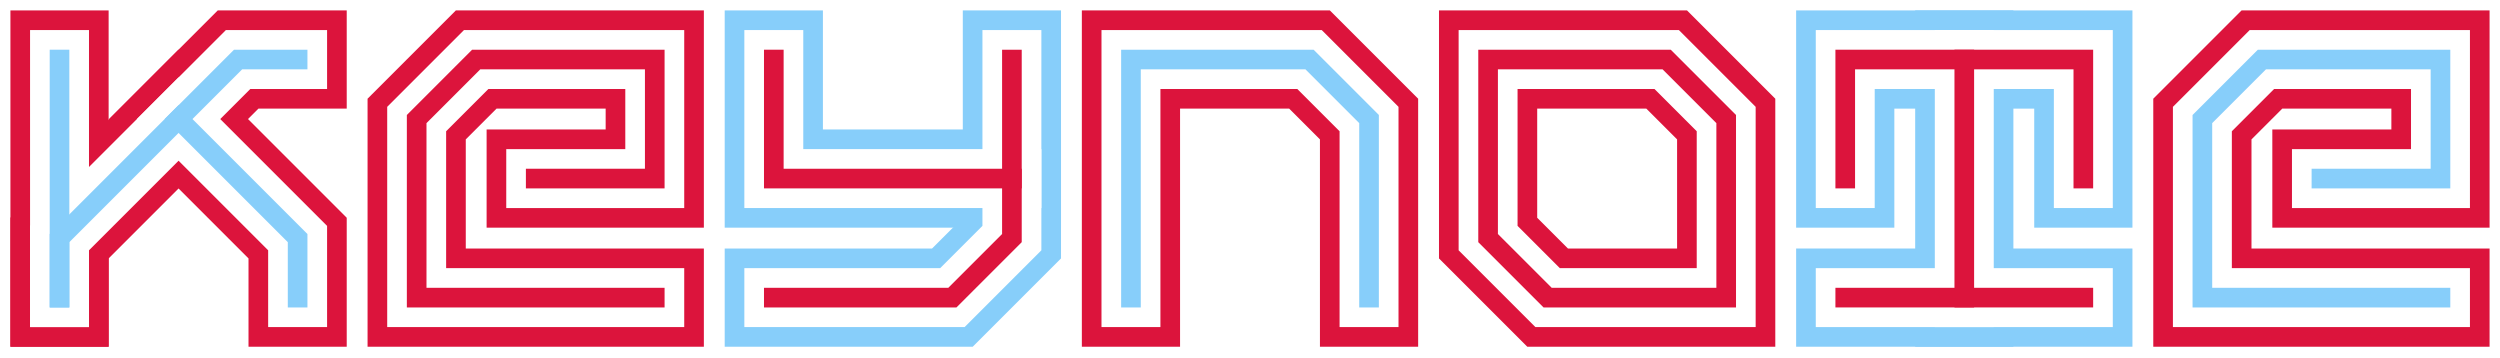
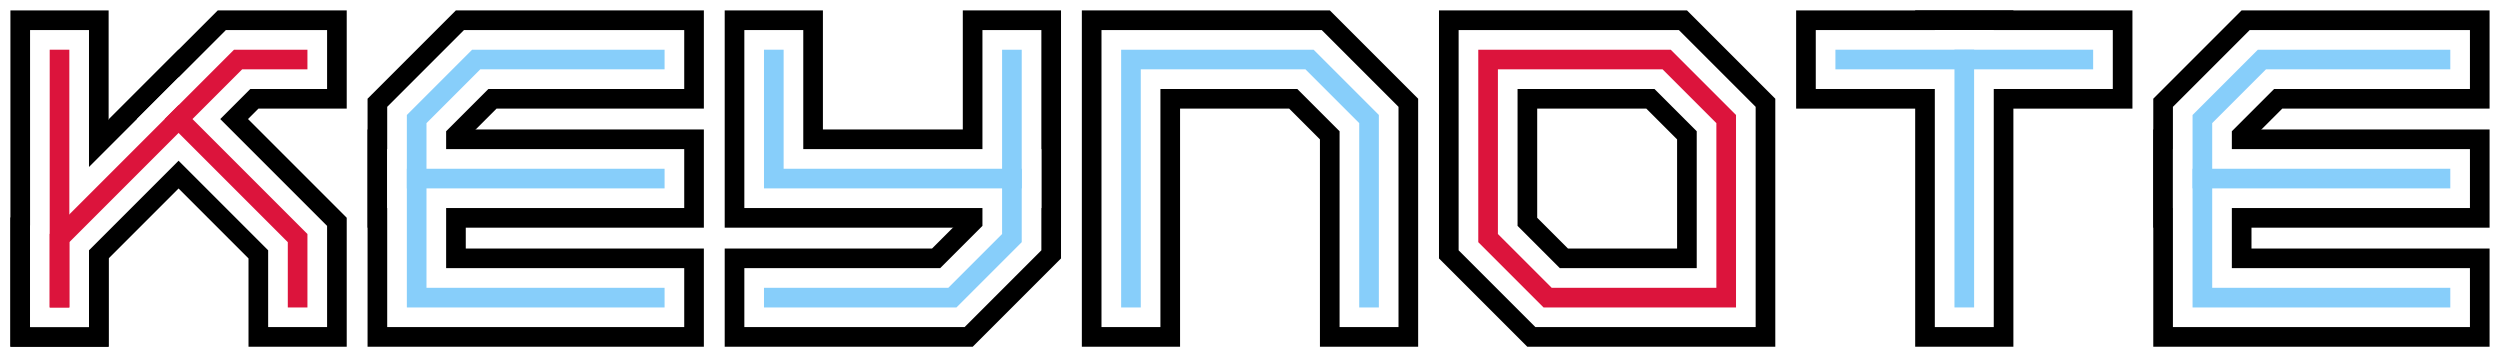
<svg xmlns="http://www.w3.org/2000/svg" width="1050pt" height="150pt" viewBox="0 0 1050 150" version="1.1">
-   <g id="surface16819">
-     <path style="fill:none;stroke-width:41.25;stroke-linecap:square;stroke-linejoin:miter;stroke:rgb(86.275%,7.843%,23.529%);stroke-opacity:1;stroke-miterlimit:10;" d="M 25 125 L 25 25 " />
-     <path style="fill:none;stroke-width:41.25;stroke-linecap:square;stroke-linejoin:miter;stroke:rgb(86.275%,7.843%,23.529%);stroke-opacity:1;stroke-miterlimit:10;" d="M 25 125 L 25 100 L 100 25 L 125 25 " />
-     <path style="fill:none;stroke-width:41.25;stroke-linecap:square;stroke-linejoin:miter;stroke:rgb(86.275%,7.843%,23.529%);stroke-opacity:1;stroke-miterlimit:10;" d="M 75 50 L 125 100 L 125 125 " />
-     <path style="fill:none;stroke-width:41.25;stroke-linecap:square;stroke-linejoin:miter;stroke:rgb(86.275%,7.843%,23.529%);stroke-opacity:1;stroke-miterlimit:10;" d="M 275 125 L 175 125 L 175 50 L 200 25 L 275 25 L 275 75 L 225 75 " />
-     <path style="fill:none;stroke-width:41.25;stroke-linecap:square;stroke-linejoin:miter;stroke:rgb(52.941%,80.784%,98.039%);stroke-opacity:1;stroke-miterlimit:10;" d="M 325 25 L 325 75 L 425 75 " />
-     <path style="fill:none;stroke-width:41.25;stroke-linecap:square;stroke-linejoin:miter;stroke:rgb(52.941%,80.784%,98.039%);stroke-opacity:1;stroke-miterlimit:10;" d="M 425 25 L 425 100 L 400 125 L 325 125 " />
-     <path style="fill:none;stroke-width:41.25;stroke-linecap:square;stroke-linejoin:miter;stroke:rgb(86.275%,7.843%,23.529%);stroke-opacity:1;stroke-miterlimit:10;" d="M 475 125 L 475 25 L 550 25 L 575 50 L 575 125 " />
-     <path style="fill:none;stroke-width:41.25;stroke-linecap:square;stroke-linejoin:miter;stroke:rgb(86.275%,7.843%,23.529%);stroke-opacity:1;stroke-miterlimit:10;" d="M 625 25 L 700 25 L 725 50 L 725 125 L 650 125 L 625 100 Z " />
-     <path style="fill:none;stroke-width:41.25;stroke-linecap:square;stroke-linejoin:miter;stroke:rgb(52.941%,80.784%,98.039%);stroke-opacity:1;stroke-miterlimit:10;" d="M 775 75 L 775 25 L 875 25 L 875 75 " />
-     <path style="fill:none;stroke-width:41.25;stroke-linecap:square;stroke-linejoin:miter;stroke:rgb(52.941%,80.784%,98.039%);stroke-opacity:1;stroke-miterlimit:10;" d="M 825 25 L 825 125 " />
-     <path style="fill:none;stroke-width:41.25;stroke-linecap:square;stroke-linejoin:miter;stroke:rgb(52.941%,80.784%,98.039%);stroke-opacity:1;stroke-miterlimit:10;" d="M 775 125 L 875 125 " />
-     <path style="fill:none;stroke-width:41.25;stroke-linecap:square;stroke-linejoin:miter;stroke:rgb(86.275%,7.843%,23.529%);stroke-opacity:1;stroke-miterlimit:10;" d="M 1025 125 L 925 125 L 925 50 L 950 25 L 1025 25 L 1025 75 L 975 75 " />
+   <g id="surface5469">
+     <path style="fill:none;stroke-width:41.25;stroke-linecap:square;stroke-linejoin:miter;stroke:rgb(0%,0%,0%);stroke-opacity:1;stroke-miterlimit:10;" d="M 25 125 L 25 25 " />
+     <path style="fill:none;stroke-width:41.25;stroke-linecap:square;stroke-linejoin:miter;stroke:rgb(0%,0%,0%);stroke-opacity:1;stroke-miterlimit:10;" d="M 25 125 L 25 100 L 100 25 L 125 25 " />
+     <path style="fill:none;stroke-width:41.25;stroke-linecap:square;stroke-linejoin:miter;stroke:rgb(0%,0%,0%);stroke-opacity:1;stroke-miterlimit:10;" d="M 75 50 L 125 100 L 125 125 " />
+     <path style="fill:none;stroke-width:41.25;stroke-linecap:square;stroke-linejoin:miter;stroke:rgb(0%,0%,0%);stroke-opacity:1;stroke-miterlimit:10;" d="M 275 25 L 200 25 L 175 50 L 175 125 L 275 125 " />
+     <path style="fill:none;stroke-width:41.25;stroke-linecap:square;stroke-linejoin:miter;stroke:rgb(0%,0%,0%);stroke-opacity:1;stroke-miterlimit:10;" d="M 175 75 L 275 75 " />
+     <path style="fill:none;stroke-width:41.25;stroke-linecap:square;stroke-linejoin:miter;stroke:rgb(0%,0%,0%);stroke-opacity:1;stroke-miterlimit:10;" d="M 325 25 L 325 75 L 425 75 " />
+     <path style="fill:none;stroke-width:41.25;stroke-linecap:square;stroke-linejoin:miter;stroke:rgb(0%,0%,0%);stroke-opacity:1;stroke-miterlimit:10;" d="M 425 25 L 425 100 L 400 125 L 325 125 " />
+     <path style="fill:none;stroke-width:41.25;stroke-linecap:square;stroke-linejoin:miter;stroke:rgb(0%,0%,0%);stroke-opacity:1;stroke-miterlimit:10;" d="M 475 125 L 475 25 L 550 25 L 575 50 L 575 125 " />
+     <path style="fill:none;stroke-width:41.25;stroke-linecap:square;stroke-linejoin:miter;stroke:rgb(0%,0%,0%);stroke-opacity:1;stroke-miterlimit:10;" d="M 625 25 L 700 25 L 725 50 L 725 125 L 650 125 L 625 100 Z " />
+     <path style="fill:none;stroke-width:41.25;stroke-linecap:square;stroke-linejoin:miter;stroke:rgb(0%,0%,0%);stroke-opacity:1;stroke-miterlimit:10;" d="M 775 25 L 875 25 " />
+     <path style="fill:none;stroke-width:41.25;stroke-linecap:square;stroke-linejoin:miter;stroke:rgb(0%,0%,0%);stroke-opacity:1;stroke-miterlimit:10;" d="M 825 25 L 825 125 " />
+     <path style="fill:none;stroke-width:41.25;stroke-linecap:square;stroke-linejoin:miter;stroke:rgb(0%,0%,0%);stroke-opacity:1;stroke-miterlimit:10;" d="M 1025 25 L 950 25 L 925 50 L 925 125 L 1025 125 " />
+     <path style="fill:none;stroke-width:41.25;stroke-linecap:square;stroke-linejoin:miter;stroke:rgb(0%,0%,0%);stroke-opacity:1;stroke-miterlimit:10;" d="M 925 75 L 1025 75 " />
    <path style="fill:none;stroke-width:24.75;stroke-linecap:square;stroke-linejoin:miter;stroke:rgb(100%,100%,100%);stroke-opacity:1;stroke-miterlimit:10;" d="M 25 125 L 25 25 " />
    <path style="fill:none;stroke-width:24.75;stroke-linecap:square;stroke-linejoin:miter;stroke:rgb(100%,100%,100%);stroke-opacity:1;stroke-miterlimit:10;" d="M 25 125 L 25 100 L 100 25 L 125 25 " />
    <path style="fill:none;stroke-width:24.75;stroke-linecap:square;stroke-linejoin:miter;stroke:rgb(100%,100%,100%);stroke-opacity:1;stroke-miterlimit:10;" d="M 75 50 L 125 100 L 125 125 " />
-     <path style="fill:none;stroke-width:24.75;stroke-linecap:square;stroke-linejoin:miter;stroke:rgb(100%,100%,100%);stroke-opacity:1;stroke-miterlimit:10;" d="M 275 125 L 175 125 L 175 50 L 200 25 L 275 25 L 275 75 L 225 75 " />
+     <path style="fill:none;stroke-width:24.75;stroke-linecap:square;stroke-linejoin:miter;stroke:rgb(100%,100%,100%);stroke-opacity:1;stroke-miterlimit:10;" d="M 275 25 L 200 25 L 175 50 L 175 125 L 275 125 " />
+     <path style="fill:none;stroke-width:24.75;stroke-linecap:square;stroke-linejoin:miter;stroke:rgb(100%,100%,100%);stroke-opacity:1;stroke-miterlimit:10;" d="M 175 75 L 275 75 " />
    <path style="fill:none;stroke-width:24.75;stroke-linecap:square;stroke-linejoin:miter;stroke:rgb(100%,100%,100%);stroke-opacity:1;stroke-miterlimit:10;" d="M 325 25 L 325 75 L 425 75 " />
    <path style="fill:none;stroke-width:24.75;stroke-linecap:square;stroke-linejoin:miter;stroke:rgb(100%,100%,100%);stroke-opacity:1;stroke-miterlimit:10;" d="M 425 25 L 425 100 L 400 125 L 325 125 " />
    <path style="fill:none;stroke-width:24.75;stroke-linecap:square;stroke-linejoin:miter;stroke:rgb(100%,100%,100%);stroke-opacity:1;stroke-miterlimit:10;" d="M 475 125 L 475 25 L 550 25 L 575 50 L 575 125 " />
    <path style="fill:none;stroke-width:24.75;stroke-linecap:square;stroke-linejoin:miter;stroke:rgb(100%,100%,100%);stroke-opacity:1;stroke-miterlimit:10;" d="M 625 25 L 700 25 L 725 50 L 725 125 L 650 125 L 625 100 Z " />
-     <path style="fill:none;stroke-width:24.75;stroke-linecap:square;stroke-linejoin:miter;stroke:rgb(100%,100%,100%);stroke-opacity:1;stroke-miterlimit:10;" d="M 775 75 L 775 25 L 875 25 L 875 75 " />
+     <path style="fill:none;stroke-width:24.75;stroke-linecap:square;stroke-linejoin:miter;stroke:rgb(100%,100%,100%);stroke-opacity:1;stroke-miterlimit:10;" d="M 775 25 L 875 25 " />
    <path style="fill:none;stroke-width:24.75;stroke-linecap:square;stroke-linejoin:miter;stroke:rgb(100%,100%,100%);stroke-opacity:1;stroke-miterlimit:10;" d="M 825 25 L 825 125 " />
-     <path style="fill:none;stroke-width:24.75;stroke-linecap:square;stroke-linejoin:miter;stroke:rgb(100%,100%,100%);stroke-opacity:1;stroke-miterlimit:10;" d="M 775 125 L 875 125 " />
-     <path style="fill:none;stroke-width:24.75;stroke-linecap:square;stroke-linejoin:miter;stroke:rgb(100%,100%,100%);stroke-opacity:1;stroke-miterlimit:10;" d="M 1025 125 L 925 125 L 925 50 L 950 25 L 1025 25 L 1025 75 L 975 75 " />
-     <path style="fill:none;stroke-width:8.25;stroke-linecap:square;stroke-linejoin:miter;stroke:rgb(52.941%,80.784%,98.039%);stroke-opacity:1;stroke-miterlimit:10;" d="M 25 125 L 25 25 " />
-     <path style="fill:none;stroke-width:8.25;stroke-linecap:square;stroke-linejoin:miter;stroke:rgb(52.941%,80.784%,98.039%);stroke-opacity:1;stroke-miterlimit:10;" d="M 25 125 L 25 100 L 100 25 L 125 25 " />
-     <path style="fill:none;stroke-width:8.25;stroke-linecap:square;stroke-linejoin:miter;stroke:rgb(52.941%,80.784%,98.039%);stroke-opacity:1;stroke-miterlimit:10;" d="M 75 50 L 125 100 L 125 125 " />
-     <path style="fill:none;stroke-width:8.25;stroke-linecap:square;stroke-linejoin:miter;stroke:rgb(86.275%,7.843%,23.529%);stroke-opacity:1;stroke-miterlimit:10;" d="M 275 125 L 175 125 L 175 50 L 200 25 L 275 25 L 275 75 L 225 75 " />
-     <path style="fill:none;stroke-width:8.25;stroke-linecap:square;stroke-linejoin:miter;stroke:rgb(86.275%,7.843%,23.529%);stroke-opacity:1;stroke-miterlimit:10;" d="M 325 25 L 325 75 L 425 75 " />
-     <path style="fill:none;stroke-width:8.25;stroke-linecap:square;stroke-linejoin:miter;stroke:rgb(86.275%,7.843%,23.529%);stroke-opacity:1;stroke-miterlimit:10;" d="M 425 25 L 425 100 L 400 125 L 325 125 " />
+     <path style="fill:none;stroke-width:24.75;stroke-linecap:square;stroke-linejoin:miter;stroke:rgb(100%,100%,100%);stroke-opacity:1;stroke-miterlimit:10;" d="M 1025 25 L 950 25 L 925 50 L 925 125 L 1025 125 " />
+     <path style="fill:none;stroke-width:24.75;stroke-linecap:square;stroke-linejoin:miter;stroke:rgb(100%,100%,100%);stroke-opacity:1;stroke-miterlimit:10;" d="M 925 75 L 1025 75 " />
+     <path style="fill:none;stroke-width:8.25;stroke-linecap:square;stroke-linejoin:miter;stroke:rgb(86.275%,7.843%,23.529%);stroke-opacity:1;stroke-miterlimit:10;" d="M 25 125 L 25 25 " />
+     <path style="fill:none;stroke-width:8.25;stroke-linecap:square;stroke-linejoin:miter;stroke:rgb(86.275%,7.843%,23.529%);stroke-opacity:1;stroke-miterlimit:10;" d="M 25 125 L 25 100 L 100 25 L 125 25 " />
+     <path style="fill:none;stroke-width:8.25;stroke-linecap:square;stroke-linejoin:miter;stroke:rgb(86.275%,7.843%,23.529%);stroke-opacity:1;stroke-miterlimit:10;" d="M 75 50 L 125 100 L 125 125 " />
+     <path style="fill:none;stroke-width:8.25;stroke-linecap:square;stroke-linejoin:miter;stroke:rgb(52.941%,80.784%,98.039%);stroke-opacity:1;stroke-miterlimit:10;" d="M 275 25 L 200 25 L 175 50 L 175 125 L 275 125 " />
+     <path style="fill:none;stroke-width:8.25;stroke-linecap:square;stroke-linejoin:miter;stroke:rgb(52.941%,80.784%,98.039%);stroke-opacity:1;stroke-miterlimit:10;" d="M 175 75 L 275 75 " />
+     <path style="fill:none;stroke-width:8.25;stroke-linecap:square;stroke-linejoin:miter;stroke:rgb(52.941%,80.784%,98.039%);stroke-opacity:1;stroke-miterlimit:10;" d="M 325 25 L 325 75 L 425 75 " />
+     <path style="fill:none;stroke-width:8.25;stroke-linecap:square;stroke-linejoin:miter;stroke:rgb(52.941%,80.784%,98.039%);stroke-opacity:1;stroke-miterlimit:10;" d="M 425 25 L 425 100 L 400 125 L 325 125 " />
    <path style="fill:none;stroke-width:8.25;stroke-linecap:square;stroke-linejoin:miter;stroke:rgb(52.941%,80.784%,98.039%);stroke-opacity:1;stroke-miterlimit:10;" d="M 475 125 L 475 25 L 550 25 L 575 50 L 575 125 " />
    <path style="fill:none;stroke-width:8.25;stroke-linecap:square;stroke-linejoin:miter;stroke:rgb(86.275%,7.843%,23.529%);stroke-opacity:1;stroke-miterlimit:10;" d="M 625 25 L 700 25 L 725 50 L 725 125 L 650 125 L 625 100 Z " />
-     <path style="fill:none;stroke-width:8.25;stroke-linecap:square;stroke-linejoin:miter;stroke:rgb(86.275%,7.843%,23.529%);stroke-opacity:1;stroke-miterlimit:10;" d="M 775 75 L 775 25 L 875 25 L 875 75 " />
-     <path style="fill:none;stroke-width:8.25;stroke-linecap:square;stroke-linejoin:miter;stroke:rgb(86.275%,7.843%,23.529%);stroke-opacity:1;stroke-miterlimit:10;" d="M 825 25 L 825 125 " />
-     <path style="fill:none;stroke-width:8.25;stroke-linecap:square;stroke-linejoin:miter;stroke:rgb(86.275%,7.843%,23.529%);stroke-opacity:1;stroke-miterlimit:10;" d="M 775 125 L 875 125 " />
-     <path style="fill:none;stroke-width:8.25;stroke-linecap:square;stroke-linejoin:miter;stroke:rgb(52.941%,80.784%,98.039%);stroke-opacity:1;stroke-miterlimit:10;" d="M 1025 125 L 925 125 L 925 50 L 950 25 L 1025 25 L 1025 75 L 975 75 " />
+     <path style="fill:none;stroke-width:8.25;stroke-linecap:square;stroke-linejoin:miter;stroke:rgb(52.941%,80.784%,98.039%);stroke-opacity:1;stroke-miterlimit:10;" d="M 775 25 L 875 25 " />
+     <path style="fill:none;stroke-width:8.25;stroke-linecap:square;stroke-linejoin:miter;stroke:rgb(52.941%,80.784%,98.039%);stroke-opacity:1;stroke-miterlimit:10;" d="M 825 25 L 825 125 " />
+     <path style="fill:none;stroke-width:8.25;stroke-linecap:square;stroke-linejoin:miter;stroke:rgb(52.941%,80.784%,98.039%);stroke-opacity:1;stroke-miterlimit:10;" d="M 1025 25 L 950 25 L 925 50 L 925 125 L 1025 125 " />
+     <path style="fill:none;stroke-width:8.25;stroke-linecap:square;stroke-linejoin:miter;stroke:rgb(52.941%,80.784%,98.039%);stroke-opacity:1;stroke-miterlimit:10;" d="M 925 75 L 1025 75 " />
  </g>
</svg>
